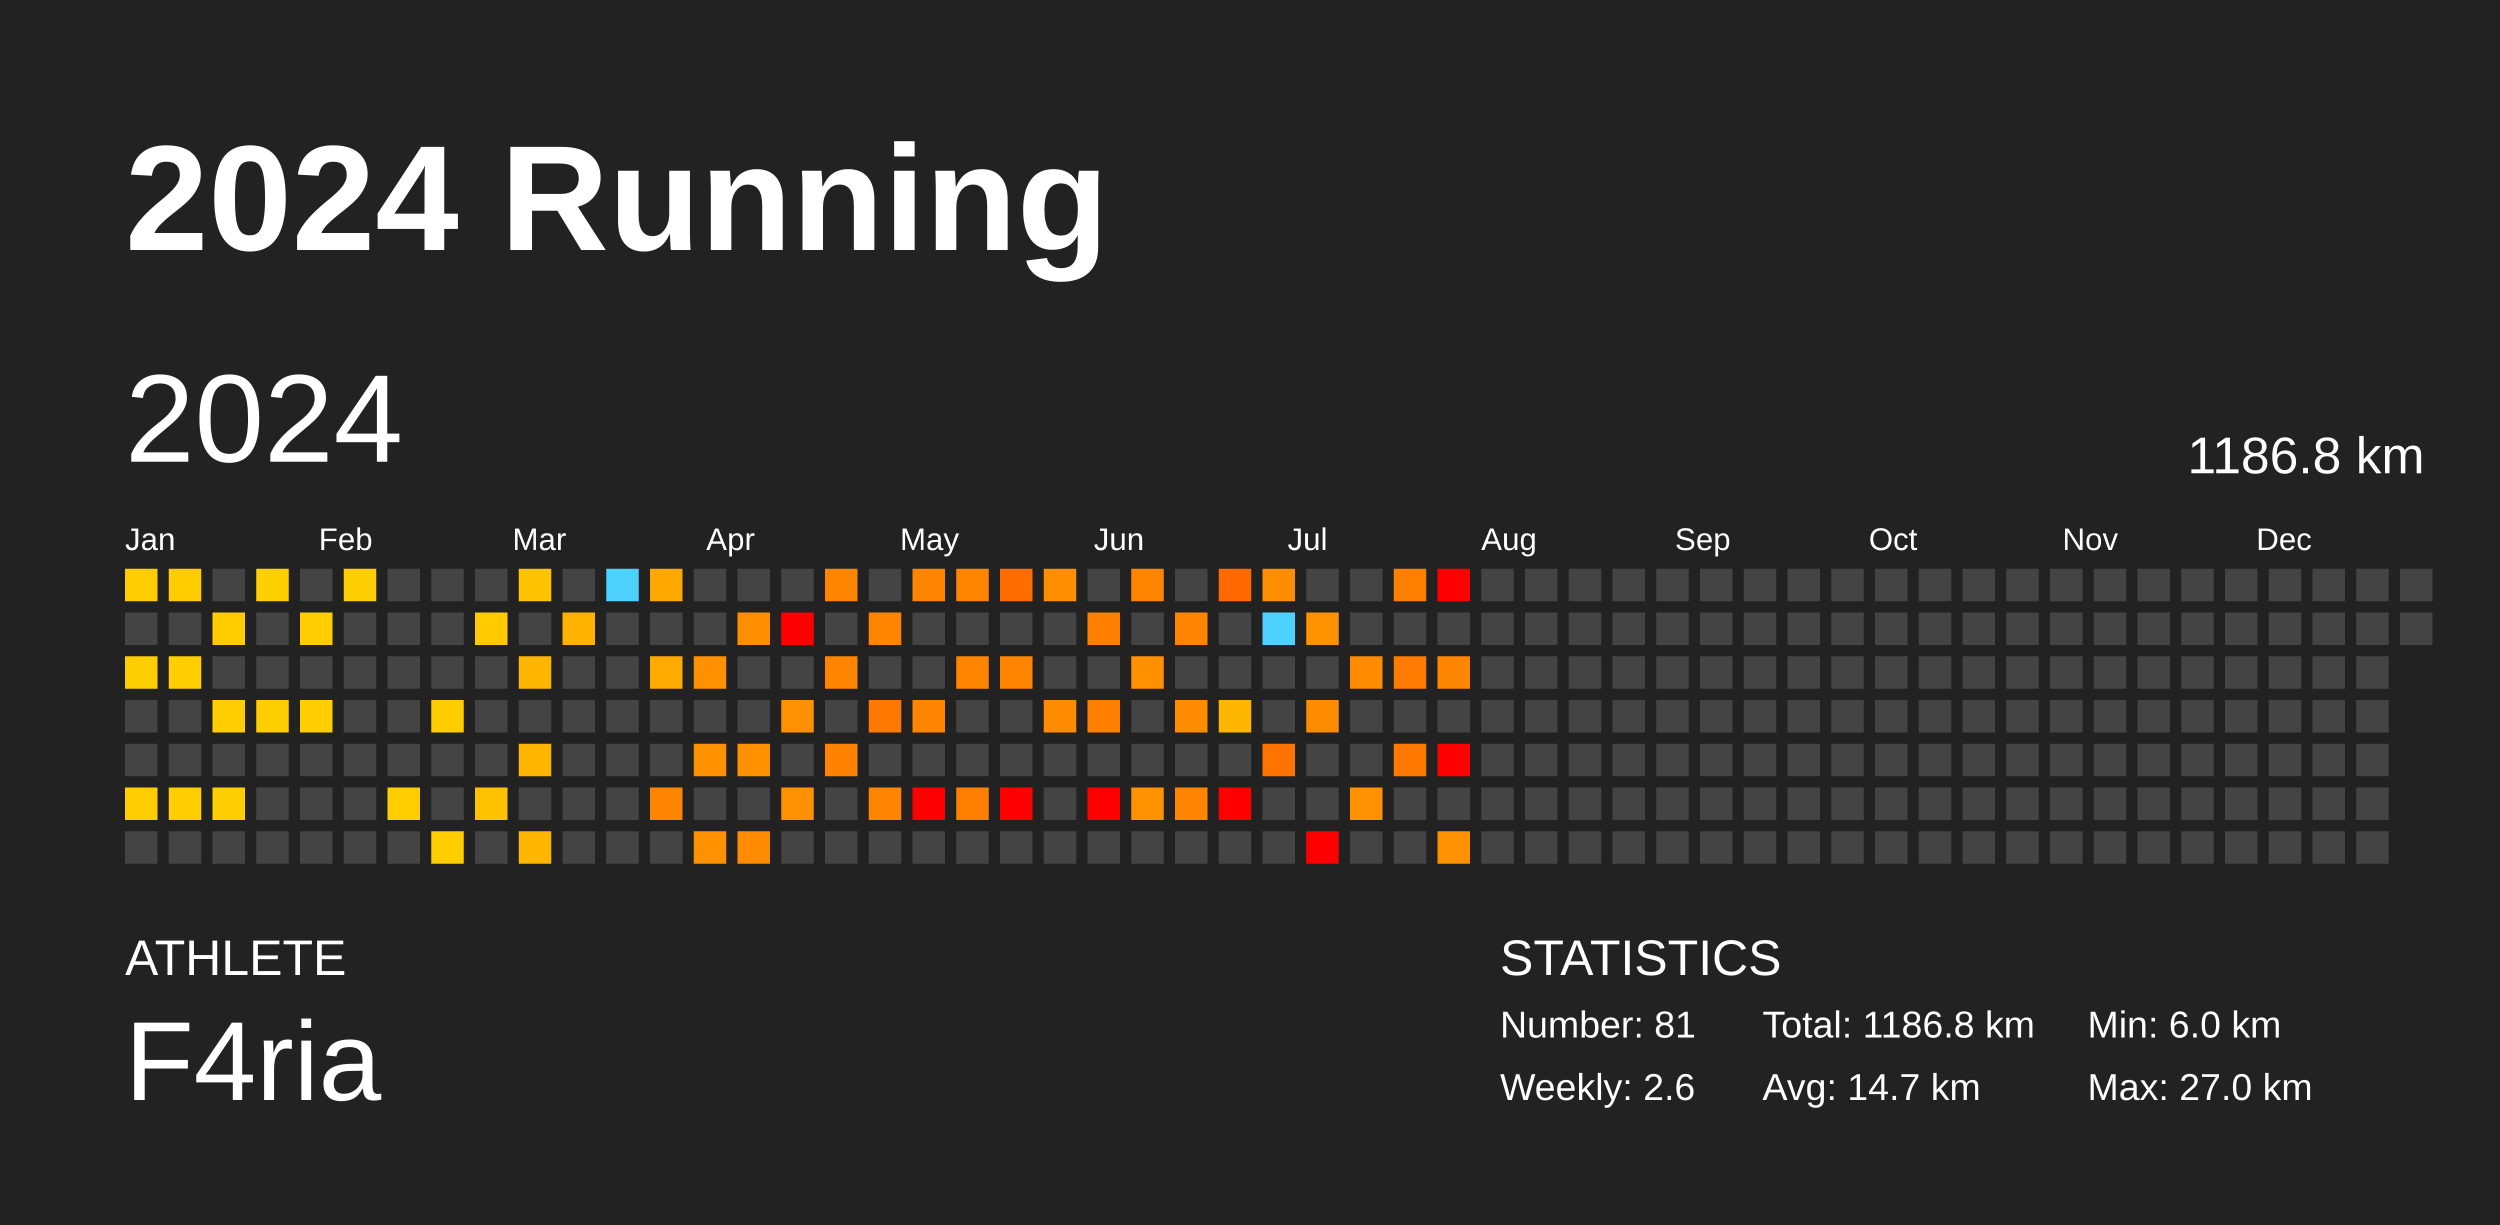
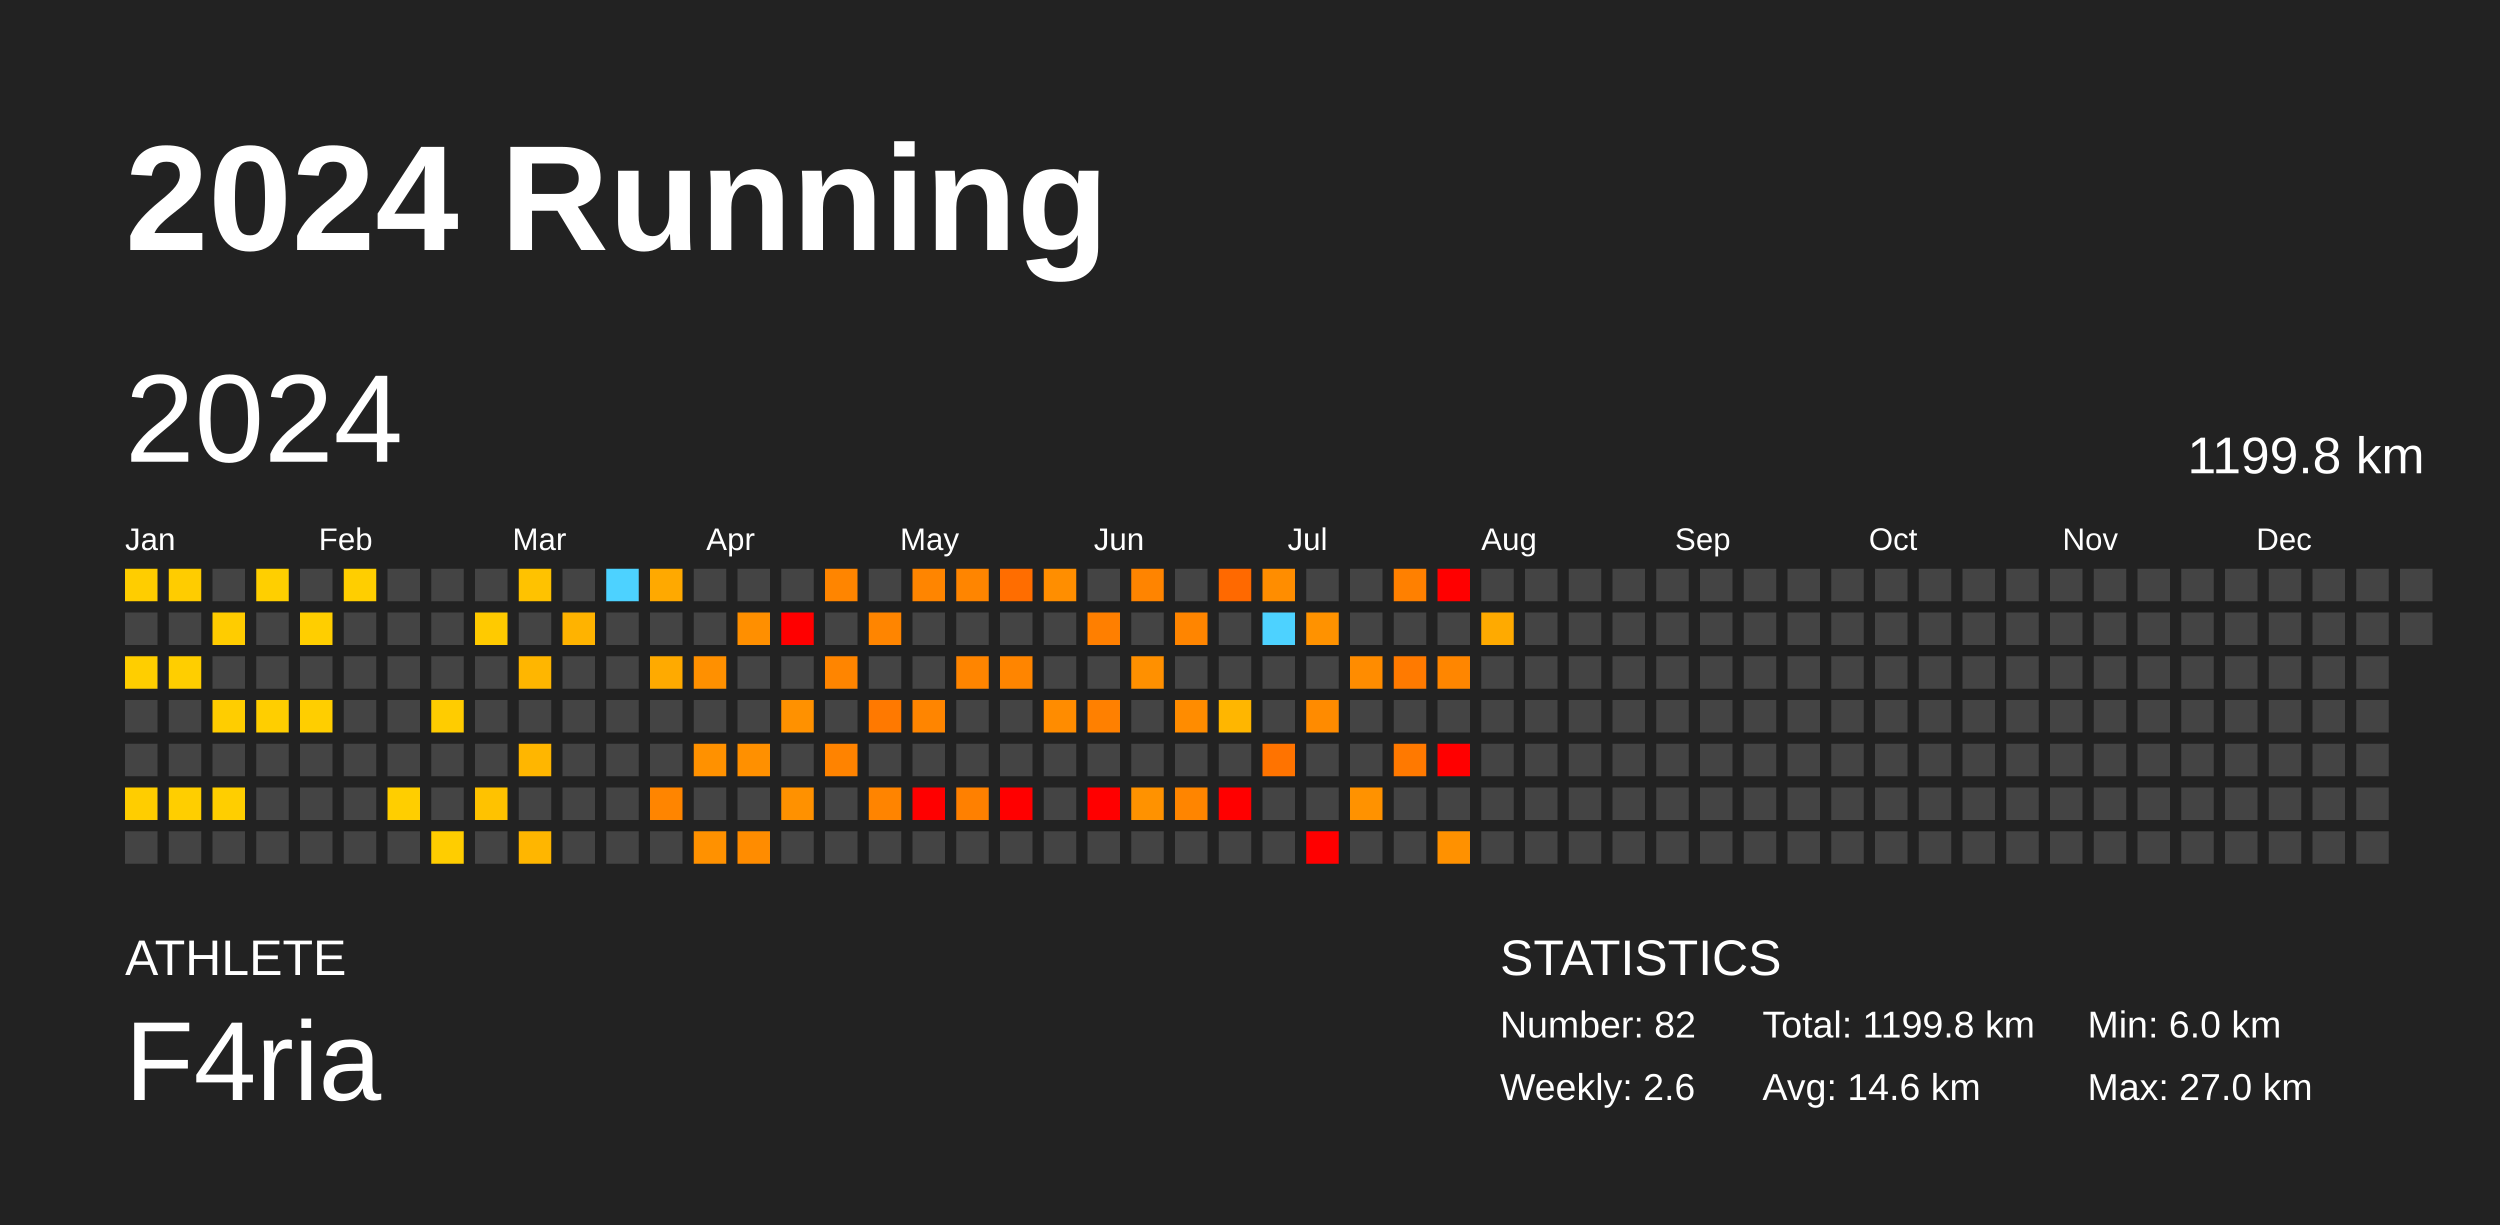
<svg xmlns="http://www.w3.org/2000/svg" baseProfile="full" height="98mm" version="1.1" viewBox="0,0,200,98" width="200mm">
  <defs />
  <rect fill="#222222" height="98" width="200" x="0" y="0" />
  <text fill="#FFFFFF" style="font-size:12px; font-family:Arial; font-weight:bold;" x="10" y="20">2024 Running</text>
  <text fill="#FFFFFF" style="font-size:4px; font-family:Arial" x="10" y="78">ATHLETE</text>
  <text fill="#FFFFFF" style="font-size:9px; font-family:Arial" x="10" y="88">F4ria</text>
  <text fill="#FFFFFF" style="font-size:4px; font-family:Arial" x="120" y="78">STATISTICS</text>
-   <text fill="#FFFFFF" style="font-size:3px; font-family:Arial" x="120" y="83">Number: 81</text>
+   <text fill="#FFFFFF" style="font-size:3px; font-family:Arial" x="120" y="83">Number: 82</text>
  <text fill="#FFFFFF" style="font-size:3px; font-family:Arial" x="120" y="88">Weekly: 2.6</text>
-   <text fill="#FFFFFF" style="font-size:3px; font-family:Arial" x="141" y="83">Total: 1186.8 km</text>
-   <text fill="#FFFFFF" style="font-size:3px; font-family:Arial" x="141" y="88">Avg: 14.7 km</text>
+   <text fill="#FFFFFF" style="font-size:3px; font-family:Arial" x="141" y="83">Total: 1199.8 km</text>
+   <text fill="#FFFFFF" style="font-size:3px; font-family:Arial" x="141" y="88">Avg: 14.6 km</text>
  <text fill="#FFFFFF" style="font-size:3px; font-family:Arial" x="167" y="83">Min: 6.0 km</text>
  <text fill="#FFFFFF" style="font-size:3px; font-family:Arial" x="167" y="88">Max: 27.0 km</text>
  <text dominant-baseline="hanging" fill="#FFFFFF" style="font-size:10.0px; font-family:Arial;" x="10" y="30">2024</text>
-   <text dominant-baseline="hanging" fill="#FFFFFF" style="font-size:4.125px; font-family:Arial;" x="175" y="35">1186.8 km</text>
+   <text dominant-baseline="hanging" fill="#FFFFFF" style="font-size:4.125px; font-family:Arial;" x="175" y="35">1199.8 km</text>
  <text fill="#FFFFFF" style="font-size:2.5px; font-family:Arial" x="10.0" y="44">Jan</text>
  <text fill="#FFFFFF" style="font-size:2.5px; font-family:Arial" x="25.5" y="44">Feb</text>
  <text fill="#FFFFFF" style="font-size:2.5px; font-family:Arial" x="41.0" y="44">Mar</text>
  <text fill="#FFFFFF" style="font-size:2.5px; font-family:Arial" x="56.5" y="44">Apr</text>
  <text fill="#FFFFFF" style="font-size:2.5px; font-family:Arial" x="72.0" y="44">May</text>
  <text fill="#FFFFFF" style="font-size:2.5px; font-family:Arial" x="87.5" y="44">Jun</text>
  <text fill="#FFFFFF" style="font-size:2.5px; font-family:Arial" x="103.0" y="44">Jul</text>
  <text fill="#FFFFFF" style="font-size:2.5px; font-family:Arial" x="118.5" y="44">Aug</text>
  <text fill="#FFFFFF" style="font-size:2.5px; font-family:Arial" x="134.0" y="44">Sep</text>
  <text fill="#FFFFFF" style="font-size:2.5px; font-family:Arial" x="149.5" y="44">Oct</text>
  <text fill="#FFFFFF" style="font-size:2.5px; font-family:Arial" x="165.0" y="44">Nov</text>
  <text fill="#FFFFFF" style="font-size:2.5px; font-family:Arial" x="180.5" y="44">Dec</text>
  <rect fill="#ffcd00" height="2.6" width="2.6" x="10.0" y="45.5" />
  <rect fill="#444444" height="2.6" width="2.6" x="10.0" y="49.0" />
  <rect fill="#ffce00" height="2.6" width="2.6" x="10.0" y="52.5" />
  <rect fill="#444444" height="2.6" width="2.6" x="10.0" y="56.0" />
  <rect fill="#444444" height="2.6" width="2.6" x="10.0" y="59.5" />
  <rect fill="#ffcd00" height="2.6" width="2.6" x="10.0" y="63.0" />
  <rect fill="#444444" height="2.6" width="2.6" x="10.0" y="66.5" />
  <rect fill="#ffcc00" height="2.6" width="2.6" x="13.5" y="45.5" />
  <rect fill="#444444" height="2.6" width="2.6" x="13.5" y="49.0" />
  <rect fill="#ffce00" height="2.6" width="2.6" x="13.5" y="52.5" />
  <rect fill="#444444" height="2.6" width="2.6" x="13.5" y="56.0" />
  <rect fill="#444444" height="2.6" width="2.6" x="13.5" y="59.5" />
  <rect fill="#ffce00" height="2.6" width="2.6" x="13.5" y="63.0" />
  <rect fill="#444444" height="2.6" width="2.6" x="13.5" y="66.5" />
  <rect fill="#444444" height="2.6" width="2.6" x="17.0" y="45.5" />
  <rect fill="#ffcc00" height="2.6" width="2.6" x="17.0" y="49.0" />
  <rect fill="#444444" height="2.6" width="2.6" x="17.0" y="52.5" />
  <rect fill="#ffcd00" height="2.6" width="2.6" x="17.0" y="56.0" />
  <rect fill="#444444" height="2.6" width="2.6" x="17.0" y="59.5" />
  <rect fill="#ffce00" height="2.6" width="2.6" x="17.0" y="63.0" />
  <rect fill="#444444" height="2.6" width="2.6" x="17.0" y="66.5" />
  <rect fill="#ffcf00" height="2.6" width="2.6" x="20.5" y="45.5" />
  <rect fill="#444444" height="2.6" width="2.6" x="20.5" y="49.0" />
  <rect fill="#444444" height="2.6" width="2.6" x="20.5" y="52.5" />
  <rect fill="#ffce00" height="2.6" width="2.6" x="20.5" y="56.0" />
  <rect fill="#444444" height="2.6" width="2.6" x="20.5" y="59.5" />
  <rect fill="#444444" height="2.6" width="2.6" x="20.5" y="63.0" />
  <rect fill="#444444" height="2.6" width="2.6" x="20.5" y="66.5" />
  <rect fill="#444444" height="2.6" width="2.6" x="24.0" y="45.5" />
  <rect fill="#ffce00" height="2.6" width="2.6" x="24.0" y="49.0" />
  <rect fill="#444444" height="2.6" width="2.6" x="24.0" y="52.5" />
  <rect fill="#ffce00" height="2.6" width="2.6" x="24.0" y="56.0" />
  <rect fill="#444444" height="2.6" width="2.6" x="24.0" y="59.5" />
  <rect fill="#444444" height="2.6" width="2.6" x="24.0" y="63.0" />
  <rect fill="#444444" height="2.6" width="2.6" x="24.0" y="66.5" />
  <rect fill="#ffce00" height="2.6" width="2.6" x="27.5" y="45.5" />
  <rect fill="#444444" height="2.6" width="2.6" x="27.5" y="49.0" />
  <rect fill="#444444" height="2.6" width="2.6" x="27.5" y="52.5" />
  <rect fill="#444444" height="2.6" width="2.6" x="27.5" y="56.0" />
  <rect fill="#444444" height="2.6" width="2.6" x="27.5" y="59.5" />
  <rect fill="#444444" height="2.6" width="2.6" x="27.5" y="63.0" />
  <rect fill="#444444" height="2.6" width="2.6" x="27.5" y="66.5" />
  <rect fill="#444444" height="2.6" width="2.6" x="31.0" y="45.5" />
  <rect fill="#444444" height="2.6" width="2.6" x="31.0" y="49.0" />
  <rect fill="#444444" height="2.6" width="2.6" x="31.0" y="52.5" />
  <rect fill="#444444" height="2.6" width="2.6" x="31.0" y="56.0" />
  <rect fill="#444444" height="2.6" width="2.6" x="31.0" y="59.5" />
  <rect fill="#ffce00" height="2.6" width="2.6" x="31.0" y="63.0" />
  <rect fill="#444444" height="2.6" width="2.6" x="31.0" y="66.5" />
  <rect fill="#444444" height="2.6" width="2.6" x="34.5" y="45.5" />
  <rect fill="#444444" height="2.6" width="2.6" x="34.5" y="49.0" />
  <rect fill="#444444" height="2.6" width="2.6" x="34.5" y="52.5" />
  <rect fill="#ffcc00" height="2.6" width="2.6" x="34.5" y="56.0" />
  <rect fill="#444444" height="2.6" width="2.6" x="34.5" y="59.5" />
  <rect fill="#444444" height="2.6" width="2.6" x="34.5" y="63.0" />
  <rect fill="#ffcd00" height="2.6" width="2.6" x="34.5" y="66.5" />
  <rect fill="#444444" height="2.6" width="2.6" x="38.0" y="45.5" />
  <rect fill="#ffca00" height="2.6" width="2.6" x="38.0" y="49.0" />
  <rect fill="#444444" height="2.6" width="2.6" x="38.0" y="52.5" />
  <rect fill="#444444" height="2.6" width="2.6" x="38.0" y="56.0" />
  <rect fill="#444444" height="2.6" width="2.6" x="38.0" y="59.5" />
  <rect fill="#ffc200" height="2.6" width="2.6" x="38.0" y="63.0" />
  <rect fill="#444444" height="2.6" width="2.6" x="38.0" y="66.5" />
  <rect fill="#ffc200" height="2.6" width="2.6" x="41.5" y="45.5" />
  <rect fill="#444444" height="2.6" width="2.6" x="41.5" y="49.0" />
  <rect fill="#ffb600" height="2.6" width="2.6" x="41.5" y="52.5" />
  <rect fill="#444444" height="2.6" width="2.6" x="41.5" y="56.0" />
  <rect fill="#ffb600" height="2.6" width="2.6" x="41.5" y="59.5" />
  <rect fill="#444444" height="2.6" width="2.6" x="41.5" y="63.0" />
  <rect fill="#ffb600" height="2.6" width="2.6" x="41.5" y="66.5" />
  <rect fill="#444444" height="2.6" width="2.6" x="45.0" y="45.5" />
  <rect fill="#ffb300" height="2.6" width="2.6" x="45.0" y="49.0" />
  <rect fill="#444444" height="2.6" width="2.6" x="45.0" y="52.5" />
  <rect fill="#444444" height="2.6" width="2.6" x="45.0" y="56.0" />
  <rect fill="#444444" height="2.6" width="2.6" x="45.0" y="59.5" />
  <rect fill="#444444" height="2.6" width="2.6" x="45.0" y="63.0" />
  <rect fill="#444444" height="2.6" width="2.6" x="45.0" y="66.5" />
  <rect fill="#4dd2ff" height="2.6" width="2.6" x="48.5" y="45.5" />
  <rect fill="#444444" height="2.6" width="2.6" x="48.5" y="49.0" />
  <rect fill="#444444" height="2.6" width="2.6" x="48.5" y="52.5" />
  <rect fill="#444444" height="2.6" width="2.6" x="48.5" y="56.0" />
  <rect fill="#444444" height="2.6" width="2.6" x="48.5" y="59.5" />
  <rect fill="#444444" height="2.6" width="2.6" x="48.5" y="63.0" />
  <rect fill="#444444" height="2.6" width="2.6" x="48.5" y="66.5" />
  <rect fill="#ffa900" height="2.6" width="2.6" x="52.0" y="45.5" />
  <rect fill="#444444" height="2.6" width="2.6" x="52.0" y="49.0" />
  <rect fill="#ffaa00" height="2.6" width="2.6" x="52.0" y="52.5" />
  <rect fill="#444444" height="2.6" width="2.6" x="52.0" y="56.0" />
  <rect fill="#444444" height="2.6" width="2.6" x="52.0" y="59.5" />
  <rect fill="#ff8500" height="2.6" width="2.6" x="52.0" y="63.0" />
  <rect fill="#444444" height="2.6" width="2.6" x="52.0" y="66.5" />
  <rect fill="#444444" height="2.6" width="2.6" x="55.5" y="45.5" />
  <rect fill="#444444" height="2.6" width="2.6" x="55.5" y="49.0" />
  <rect fill="#ff9000" height="2.6" width="2.6" x="55.5" y="52.5" />
  <rect fill="#444444" height="2.6" width="2.6" x="55.5" y="56.0" />
  <rect fill="#ff9100" height="2.6" width="2.6" x="55.5" y="59.5" />
  <rect fill="#444444" height="2.6" width="2.6" x="55.5" y="63.0" />
  <rect fill="#ff9100" height="2.6" width="2.6" x="55.5" y="66.5" />
  <rect fill="#444444" height="2.6" width="2.6" x="59.0" y="45.5" />
  <rect fill="#ff8f00" height="2.6" width="2.6" x="59.0" y="49.0" />
  <rect fill="#444444" height="2.6" width="2.6" x="59.0" y="52.5" />
  <rect fill="#444444" height="2.6" width="2.6" x="59.0" y="56.0" />
  <rect fill="#ff9000" height="2.6" width="2.6" x="59.0" y="59.5" />
  <rect fill="#444444" height="2.6" width="2.6" x="59.0" y="63.0" />
  <rect fill="#ff8c00" height="2.6" width="2.6" x="59.0" y="66.5" />
  <rect fill="#444444" height="2.6" width="2.6" x="62.5" y="45.5" />
  <rect fill="red" height="2.6" width="2.6" x="62.5" y="49.0" />
  <rect fill="#444444" height="2.6" width="2.6" x="62.5" y="52.5" />
  <rect fill="#ff9100" height="2.6" width="2.6" x="62.5" y="56.0" />
  <rect fill="#444444" height="2.6" width="2.6" x="62.5" y="59.5" />
  <rect fill="#ff9100" height="2.6" width="2.6" x="62.5" y="63.0" />
  <rect fill="#444444" height="2.6" width="2.6" x="62.5" y="66.5" />
  <rect fill="#ff8500" height="2.6" width="2.6" x="66.0" y="45.5" />
  <rect fill="#444444" height="2.6" width="2.6" x="66.0" y="49.0" />
  <rect fill="#ff8500" height="2.6" width="2.6" x="66.0" y="52.5" />
  <rect fill="#444444" height="2.6" width="2.6" x="66.0" y="56.0" />
  <rect fill="#ff8300" height="2.6" width="2.6" x="66.0" y="59.5" />
  <rect fill="#444444" height="2.6" width="2.6" x="66.0" y="63.0" />
  <rect fill="#444444" height="2.6" width="2.6" x="66.0" y="66.5" />
  <rect fill="#444444" height="2.6" width="2.6" x="69.5" y="45.5" />
  <rect fill="#ff8500" height="2.6" width="2.6" x="69.5" y="49.0" />
  <rect fill="#444444" height="2.6" width="2.6" x="69.5" y="52.5" />
  <rect fill="#ff7900" height="2.6" width="2.6" x="69.5" y="56.0" />
  <rect fill="#444444" height="2.6" width="2.6" x="69.5" y="59.5" />
  <rect fill="#ff8400" height="2.6" width="2.6" x="69.5" y="63.0" />
  <rect fill="#444444" height="2.6" width="2.6" x="69.5" y="66.5" />
  <rect fill="#ff8500" height="2.6" width="2.6" x="73.0" y="45.5" />
  <rect fill="#444444" height="2.6" width="2.6" x="73.0" y="49.0" />
  <rect fill="#444444" height="2.6" width="2.6" x="73.0" y="52.5" />
  <rect fill="#ff8500" height="2.6" width="2.6" x="73.0" y="56.0" />
  <rect fill="#444444" height="2.6" width="2.6" x="73.0" y="59.5" />
  <rect fill="red" height="2.6" width="2.6" x="73.0" y="63.0" />
  <rect fill="#444444" height="2.6" width="2.6" x="73.0" y="66.5" />
  <rect fill="#ff8500" height="2.6" width="2.6" x="76.5" y="45.5" />
  <rect fill="#444444" height="2.6" width="2.6" x="76.5" y="49.0" />
  <rect fill="#ff8500" height="2.6" width="2.6" x="76.5" y="52.5" />
  <rect fill="#444444" height="2.6" width="2.6" x="76.5" y="56.0" />
  <rect fill="#444444" height="2.6" width="2.6" x="76.5" y="59.5" />
  <rect fill="#ff8000" height="2.6" width="2.6" x="76.5" y="63.0" />
  <rect fill="#444444" height="2.6" width="2.6" x="76.5" y="66.5" />
  <rect fill="#ff6d00" height="2.6" width="2.6" x="80.0" y="45.5" />
  <rect fill="#444444" height="2.6" width="2.6" x="80.0" y="49.0" />
  <rect fill="#ff8500" height="2.6" width="2.6" x="80.0" y="52.5" />
  <rect fill="#444444" height="2.6" width="2.6" x="80.0" y="56.0" />
  <rect fill="#444444" height="2.6" width="2.6" x="80.0" y="59.5" />
  <rect fill="red" height="2.6" width="2.6" x="80.0" y="63.0" />
  <rect fill="#444444" height="2.6" width="2.6" x="80.0" y="66.5" />
  <rect fill="#ff8e00" height="2.6" width="2.6" x="83.5" y="45.5" />
  <rect fill="#444444" height="2.6" width="2.6" x="83.5" y="49.0" />
  <rect fill="#444444" height="2.6" width="2.6" x="83.5" y="52.5" />
  <rect fill="#ff8c00" height="2.6" width="2.6" x="83.5" y="56.0" />
  <rect fill="#444444" height="2.6" width="2.6" x="83.5" y="59.5" />
  <rect fill="#444444" height="2.6" width="2.6" x="83.5" y="63.0" />
  <rect fill="#444444" height="2.6" width="2.6" x="83.5" y="66.5" />
  <rect fill="#444444" height="2.6" width="2.6" x="87.0" y="45.5" />
  <rect fill="#ff7f00" height="2.6" width="2.6" x="87.0" y="49.0" />
  <rect fill="#444444" height="2.6" width="2.6" x="87.0" y="52.5" />
  <rect fill="#ff8000" height="2.6" width="2.6" x="87.0" y="56.0" />
  <rect fill="#444444" height="2.6" width="2.6" x="87.0" y="59.5" />
  <rect fill="red" height="2.6" width="2.6" x="87.0" y="63.0" />
  <rect fill="#444444" height="2.6" width="2.6" x="87.0" y="66.5" />
  <rect fill="#ff8400" height="2.6" width="2.6" x="90.5" y="45.5" />
  <rect fill="#444444" height="2.6" width="2.6" x="90.5" y="49.0" />
  <rect fill="#ff9000" height="2.6" width="2.6" x="90.5" y="52.5" />
  <rect fill="#444444" height="2.6" width="2.6" x="90.5" y="56.0" />
  <rect fill="#444444" height="2.6" width="2.6" x="90.5" y="59.5" />
  <rect fill="#ff9200" height="2.6" width="2.6" x="90.5" y="63.0" />
  <rect fill="#444444" height="2.6" width="2.6" x="90.5" y="66.5" />
  <rect fill="#444444" height="2.6" width="2.6" x="94.0" y="45.5" />
  <rect fill="#ff8500" height="2.6" width="2.6" x="94.0" y="49.0" />
  <rect fill="#444444" height="2.6" width="2.6" x="94.0" y="52.5" />
  <rect fill="#ff8c00" height="2.6" width="2.6" x="94.0" y="56.0" />
  <rect fill="#444444" height="2.6" width="2.6" x="94.0" y="59.5" />
  <rect fill="#ff8500" height="2.6" width="2.6" x="94.0" y="63.0" />
  <rect fill="#444444" height="2.6" width="2.6" x="94.0" y="66.5" />
  <rect fill="#ff6900" height="2.6" width="2.6" x="97.5" y="45.5" />
  <rect fill="#444444" height="2.6" width="2.6" x="97.5" y="49.0" />
  <rect fill="#444444" height="2.6" width="2.6" x="97.5" y="52.5" />
  <rect fill="#ffb600" height="2.6" width="2.6" x="97.5" y="56.0" />
  <rect fill="#444444" height="2.6" width="2.6" x="97.5" y="59.5" />
  <rect fill="red" height="2.6" width="2.6" x="97.5" y="63.0" />
  <rect fill="#444444" height="2.6" width="2.6" x="97.5" y="66.5" />
  <rect fill="#ff8d00" height="2.6" width="2.6" x="101.0" y="45.5" />
  <rect fill="#4dd2ff" height="2.6" width="2.6" x="101.0" y="49.0" />
  <rect fill="#444444" height="2.6" width="2.6" x="101.0" y="52.5" />
  <rect fill="#444444" height="2.6" width="2.6" x="101.0" y="56.0" />
  <rect fill="#ff7300" height="2.6" width="2.6" x="101.0" y="59.5" />
  <rect fill="#444444" height="2.6" width="2.6" x="101.0" y="63.0" />
  <rect fill="#444444" height="2.6" width="2.6" x="101.0" y="66.5" />
  <rect fill="#444444" height="2.6" width="2.6" x="104.5" y="45.5" />
  <rect fill="#ff9200" height="2.6" width="2.6" x="104.5" y="49.0" />
  <rect fill="#444444" height="2.6" width="2.6" x="104.5" y="52.5" />
  <rect fill="#ff8b00" height="2.6" width="2.6" x="104.5" y="56.0" />
  <rect fill="#444444" height="2.6" width="2.6" x="104.5" y="59.5" />
  <rect fill="#444444" height="2.6" width="2.6" x="104.5" y="63.0" />
  <rect fill="red" height="2.6" width="2.6" x="104.5" y="66.5" />
  <rect fill="#444444" height="2.6" width="2.6" x="108.0" y="45.5" />
  <rect fill="#444444" height="2.6" width="2.6" x="108.0" y="49.0" />
  <rect fill="#ff8c00" height="2.6" width="2.6" x="108.0" y="52.5" />
  <rect fill="#444444" height="2.6" width="2.6" x="108.0" y="56.0" />
  <rect fill="#444444" height="2.6" width="2.6" x="108.0" y="59.5" />
  <rect fill="#ff9200" height="2.6" width="2.6" x="108.0" y="63.0" />
  <rect fill="#444444" height="2.6" width="2.6" x="108.0" y="66.5" />
  <rect fill="#ff8000" height="2.6" width="2.6" x="111.5" y="45.5" />
  <rect fill="#444444" height="2.6" width="2.6" x="111.5" y="49.0" />
  <rect fill="#ff7a00" height="2.6" width="2.6" x="111.5" y="52.5" />
  <rect fill="#444444" height="2.6" width="2.6" x="111.5" y="56.0" />
  <rect fill="#ff7900" height="2.6" width="2.6" x="111.5" y="59.5" />
  <rect fill="#444444" height="2.6" width="2.6" x="111.5" y="63.0" />
  <rect fill="#444444" height="2.6" width="2.6" x="111.5" y="66.5" />
  <rect fill="red" height="2.6" width="2.6" x="115.0" y="45.5" />
  <rect fill="#444444" height="2.6" width="2.6" x="115.0" y="49.0" />
  <rect fill="#ff8600" height="2.6" width="2.6" x="115.0" y="52.5" />
  <rect fill="#444444" height="2.6" width="2.6" x="115.0" y="56.0" />
  <rect fill="red" height="2.6" width="2.6" x="115.0" y="59.5" />
  <rect fill="#444444" height="2.6" width="2.6" x="115.0" y="63.0" />
  <rect fill="#ff9100" height="2.6" width="2.6" x="115.0" y="66.5" />
  <rect fill="#444444" height="2.6" width="2.6" x="118.5" y="45.5" />
-   <rect fill="#444444" height="2.6" width="2.6" x="118.5" y="49.0" />
+   <rect fill="#ffaa00" height="2.6" width="2.6" x="118.5" y="49.0" />
  <rect fill="#444444" height="2.6" width="2.6" x="118.5" y="52.5" />
  <rect fill="#444444" height="2.6" width="2.6" x="118.5" y="56.0" />
  <rect fill="#444444" height="2.6" width="2.6" x="118.5" y="59.5" />
  <rect fill="#444444" height="2.6" width="2.6" x="118.5" y="63.0" />
  <rect fill="#444444" height="2.6" width="2.6" x="118.5" y="66.5" />
  <rect fill="#444444" height="2.6" width="2.6" x="122.0" y="45.5" />
  <rect fill="#444444" height="2.6" width="2.6" x="122.0" y="49.0" />
  <rect fill="#444444" height="2.6" width="2.6" x="122.0" y="52.5" />
  <rect fill="#444444" height="2.6" width="2.6" x="122.0" y="56.0" />
  <rect fill="#444444" height="2.6" width="2.6" x="122.0" y="59.5" />
  <rect fill="#444444" height="2.6" width="2.6" x="122.0" y="63.0" />
  <rect fill="#444444" height="2.6" width="2.6" x="122.0" y="66.5" />
  <rect fill="#444444" height="2.6" width="2.6" x="125.5" y="45.5" />
  <rect fill="#444444" height="2.6" width="2.6" x="125.5" y="49.0" />
  <rect fill="#444444" height="2.6" width="2.6" x="125.5" y="52.5" />
  <rect fill="#444444" height="2.6" width="2.6" x="125.5" y="56.0" />
  <rect fill="#444444" height="2.6" width="2.6" x="125.5" y="59.5" />
  <rect fill="#444444" height="2.6" width="2.6" x="125.5" y="63.0" />
  <rect fill="#444444" height="2.6" width="2.6" x="125.5" y="66.5" />
  <rect fill="#444444" height="2.6" width="2.6" x="129.0" y="45.5" />
  <rect fill="#444444" height="2.6" width="2.6" x="129.0" y="49.0" />
  <rect fill="#444444" height="2.6" width="2.6" x="129.0" y="52.5" />
  <rect fill="#444444" height="2.6" width="2.6" x="129.0" y="56.0" />
  <rect fill="#444444" height="2.6" width="2.6" x="129.0" y="59.5" />
  <rect fill="#444444" height="2.6" width="2.6" x="129.0" y="63.0" />
  <rect fill="#444444" height="2.6" width="2.6" x="129.0" y="66.5" />
  <rect fill="#444444" height="2.6" width="2.6" x="132.5" y="45.5" />
  <rect fill="#444444" height="2.6" width="2.6" x="132.5" y="49.0" />
  <rect fill="#444444" height="2.6" width="2.6" x="132.5" y="52.5" />
  <rect fill="#444444" height="2.6" width="2.6" x="132.5" y="56.0" />
  <rect fill="#444444" height="2.6" width="2.6" x="132.5" y="59.5" />
  <rect fill="#444444" height="2.6" width="2.6" x="132.5" y="63.0" />
  <rect fill="#444444" height="2.6" width="2.6" x="132.5" y="66.5" />
  <rect fill="#444444" height="2.6" width="2.6" x="136.0" y="45.5" />
  <rect fill="#444444" height="2.6" width="2.6" x="136.0" y="49.0" />
  <rect fill="#444444" height="2.6" width="2.6" x="136.0" y="52.5" />
  <rect fill="#444444" height="2.6" width="2.6" x="136.0" y="56.0" />
  <rect fill="#444444" height="2.6" width="2.6" x="136.0" y="59.5" />
  <rect fill="#444444" height="2.6" width="2.6" x="136.0" y="63.0" />
  <rect fill="#444444" height="2.6" width="2.6" x="136.0" y="66.5" />
  <rect fill="#444444" height="2.6" width="2.6" x="139.5" y="45.5" />
  <rect fill="#444444" height="2.6" width="2.6" x="139.5" y="49.0" />
  <rect fill="#444444" height="2.6" width="2.6" x="139.5" y="52.5" />
  <rect fill="#444444" height="2.6" width="2.6" x="139.5" y="56.0" />
  <rect fill="#444444" height="2.6" width="2.6" x="139.5" y="59.5" />
  <rect fill="#444444" height="2.6" width="2.6" x="139.5" y="63.0" />
  <rect fill="#444444" height="2.6" width="2.6" x="139.5" y="66.5" />
  <rect fill="#444444" height="2.6" width="2.6" x="143.0" y="45.5" />
  <rect fill="#444444" height="2.6" width="2.6" x="143.0" y="49.0" />
  <rect fill="#444444" height="2.6" width="2.6" x="143.0" y="52.5" />
  <rect fill="#444444" height="2.6" width="2.6" x="143.0" y="56.0" />
  <rect fill="#444444" height="2.6" width="2.6" x="143.0" y="59.5" />
  <rect fill="#444444" height="2.6" width="2.6" x="143.0" y="63.0" />
  <rect fill="#444444" height="2.6" width="2.6" x="143.0" y="66.5" />
  <rect fill="#444444" height="2.6" width="2.6" x="146.5" y="45.5" />
  <rect fill="#444444" height="2.6" width="2.6" x="146.5" y="49.0" />
  <rect fill="#444444" height="2.6" width="2.6" x="146.5" y="52.5" />
  <rect fill="#444444" height="2.6" width="2.6" x="146.5" y="56.0" />
  <rect fill="#444444" height="2.6" width="2.6" x="146.5" y="59.5" />
  <rect fill="#444444" height="2.6" width="2.6" x="146.5" y="63.0" />
  <rect fill="#444444" height="2.6" width="2.6" x="146.5" y="66.5" />
  <rect fill="#444444" height="2.6" width="2.6" x="150.0" y="45.5" />
  <rect fill="#444444" height="2.6" width="2.6" x="150.0" y="49.0" />
  <rect fill="#444444" height="2.6" width="2.6" x="150.0" y="52.5" />
  <rect fill="#444444" height="2.6" width="2.6" x="150.0" y="56.0" />
  <rect fill="#444444" height="2.6" width="2.6" x="150.0" y="59.5" />
  <rect fill="#444444" height="2.6" width="2.6" x="150.0" y="63.0" />
  <rect fill="#444444" height="2.6" width="2.6" x="150.0" y="66.5" />
  <rect fill="#444444" height="2.6" width="2.6" x="153.5" y="45.5" />
  <rect fill="#444444" height="2.6" width="2.6" x="153.5" y="49.0" />
  <rect fill="#444444" height="2.6" width="2.6" x="153.5" y="52.5" />
  <rect fill="#444444" height="2.6" width="2.6" x="153.5" y="56.0" />
  <rect fill="#444444" height="2.6" width="2.6" x="153.5" y="59.5" />
  <rect fill="#444444" height="2.6" width="2.6" x="153.5" y="63.0" />
  <rect fill="#444444" height="2.6" width="2.6" x="153.5" y="66.5" />
  <rect fill="#444444" height="2.6" width="2.6" x="157.0" y="45.5" />
  <rect fill="#444444" height="2.6" width="2.6" x="157.0" y="49.0" />
  <rect fill="#444444" height="2.6" width="2.6" x="157.0" y="52.5" />
  <rect fill="#444444" height="2.6" width="2.6" x="157.0" y="56.0" />
  <rect fill="#444444" height="2.6" width="2.6" x="157.0" y="59.5" />
  <rect fill="#444444" height="2.6" width="2.6" x="157.0" y="63.0" />
  <rect fill="#444444" height="2.6" width="2.6" x="157.0" y="66.5" />
  <rect fill="#444444" height="2.6" width="2.6" x="160.5" y="45.5" />
  <rect fill="#444444" height="2.6" width="2.6" x="160.5" y="49.0" />
  <rect fill="#444444" height="2.6" width="2.6" x="160.5" y="52.5" />
  <rect fill="#444444" height="2.6" width="2.6" x="160.5" y="56.0" />
  <rect fill="#444444" height="2.6" width="2.6" x="160.5" y="59.5" />
  <rect fill="#444444" height="2.6" width="2.6" x="160.5" y="63.0" />
  <rect fill="#444444" height="2.6" width="2.6" x="160.5" y="66.5" />
  <rect fill="#444444" height="2.6" width="2.6" x="164.0" y="45.5" />
  <rect fill="#444444" height="2.6" width="2.6" x="164.0" y="49.0" />
  <rect fill="#444444" height="2.6" width="2.6" x="164.0" y="52.5" />
  <rect fill="#444444" height="2.6" width="2.6" x="164.0" y="56.0" />
  <rect fill="#444444" height="2.6" width="2.6" x="164.0" y="59.5" />
  <rect fill="#444444" height="2.6" width="2.6" x="164.0" y="63.0" />
  <rect fill="#444444" height="2.6" width="2.6" x="164.0" y="66.5" />
  <rect fill="#444444" height="2.6" width="2.6" x="167.5" y="45.5" />
  <rect fill="#444444" height="2.6" width="2.6" x="167.5" y="49.0" />
  <rect fill="#444444" height="2.6" width="2.6" x="167.5" y="52.5" />
  <rect fill="#444444" height="2.6" width="2.6" x="167.5" y="56.0" />
  <rect fill="#444444" height="2.6" width="2.6" x="167.5" y="59.5" />
  <rect fill="#444444" height="2.6" width="2.6" x="167.5" y="63.0" />
  <rect fill="#444444" height="2.6" width="2.6" x="167.5" y="66.5" />
  <rect fill="#444444" height="2.6" width="2.6" x="171.0" y="45.5" />
  <rect fill="#444444" height="2.6" width="2.6" x="171.0" y="49.0" />
  <rect fill="#444444" height="2.6" width="2.6" x="171.0" y="52.5" />
  <rect fill="#444444" height="2.6" width="2.6" x="171.0" y="56.0" />
  <rect fill="#444444" height="2.6" width="2.6" x="171.0" y="59.5" />
  <rect fill="#444444" height="2.6" width="2.6" x="171.0" y="63.0" />
  <rect fill="#444444" height="2.6" width="2.6" x="171.0" y="66.5" />
  <rect fill="#444444" height="2.6" width="2.6" x="174.5" y="45.5" />
  <rect fill="#444444" height="2.6" width="2.6" x="174.5" y="49.0" />
  <rect fill="#444444" height="2.6" width="2.6" x="174.5" y="52.5" />
  <rect fill="#444444" height="2.6" width="2.6" x="174.5" y="56.0" />
  <rect fill="#444444" height="2.6" width="2.6" x="174.5" y="59.5" />
  <rect fill="#444444" height="2.6" width="2.6" x="174.5" y="63.0" />
  <rect fill="#444444" height="2.6" width="2.6" x="174.5" y="66.5" />
  <rect fill="#444444" height="2.6" width="2.6" x="178.0" y="45.5" />
  <rect fill="#444444" height="2.6" width="2.6" x="178.0" y="49.0" />
  <rect fill="#444444" height="2.6" width="2.6" x="178.0" y="52.5" />
  <rect fill="#444444" height="2.6" width="2.6" x="178.0" y="56.0" />
  <rect fill="#444444" height="2.6" width="2.6" x="178.0" y="59.5" />
  <rect fill="#444444" height="2.6" width="2.6" x="178.0" y="63.0" />
  <rect fill="#444444" height="2.6" width="2.6" x="178.0" y="66.5" />
  <rect fill="#444444" height="2.6" width="2.6" x="181.5" y="45.5" />
  <rect fill="#444444" height="2.6" width="2.6" x="181.5" y="49.0" />
  <rect fill="#444444" height="2.6" width="2.6" x="181.5" y="52.5" />
  <rect fill="#444444" height="2.6" width="2.6" x="181.5" y="56.0" />
  <rect fill="#444444" height="2.6" width="2.6" x="181.5" y="59.5" />
  <rect fill="#444444" height="2.6" width="2.6" x="181.5" y="63.0" />
  <rect fill="#444444" height="2.6" width="2.6" x="181.5" y="66.5" />
  <rect fill="#444444" height="2.6" width="2.6" x="185.0" y="45.5" />
  <rect fill="#444444" height="2.6" width="2.6" x="185.0" y="49.0" />
  <rect fill="#444444" height="2.6" width="2.6" x="185.0" y="52.5" />
  <rect fill="#444444" height="2.6" width="2.6" x="185.0" y="56.0" />
  <rect fill="#444444" height="2.6" width="2.6" x="185.0" y="59.5" />
  <rect fill="#444444" height="2.6" width="2.6" x="185.0" y="63.0" />
  <rect fill="#444444" height="2.6" width="2.6" x="185.0" y="66.5" />
  <rect fill="#444444" height="2.6" width="2.6" x="188.5" y="45.5" />
  <rect fill="#444444" height="2.6" width="2.6" x="188.5" y="49.0" />
  <rect fill="#444444" height="2.6" width="2.6" x="188.5" y="52.5" />
  <rect fill="#444444" height="2.6" width="2.6" x="188.5" y="56.0" />
  <rect fill="#444444" height="2.6" width="2.6" x="188.5" y="59.5" />
  <rect fill="#444444" height="2.6" width="2.6" x="188.5" y="63.0" />
  <rect fill="#444444" height="2.6" width="2.6" x="188.5" y="66.5" />
  <rect fill="#444444" height="2.6" width="2.6" x="192.0" y="45.5" />
  <rect fill="#444444" height="2.6" width="2.6" x="192.0" y="49.0" />
</svg>
